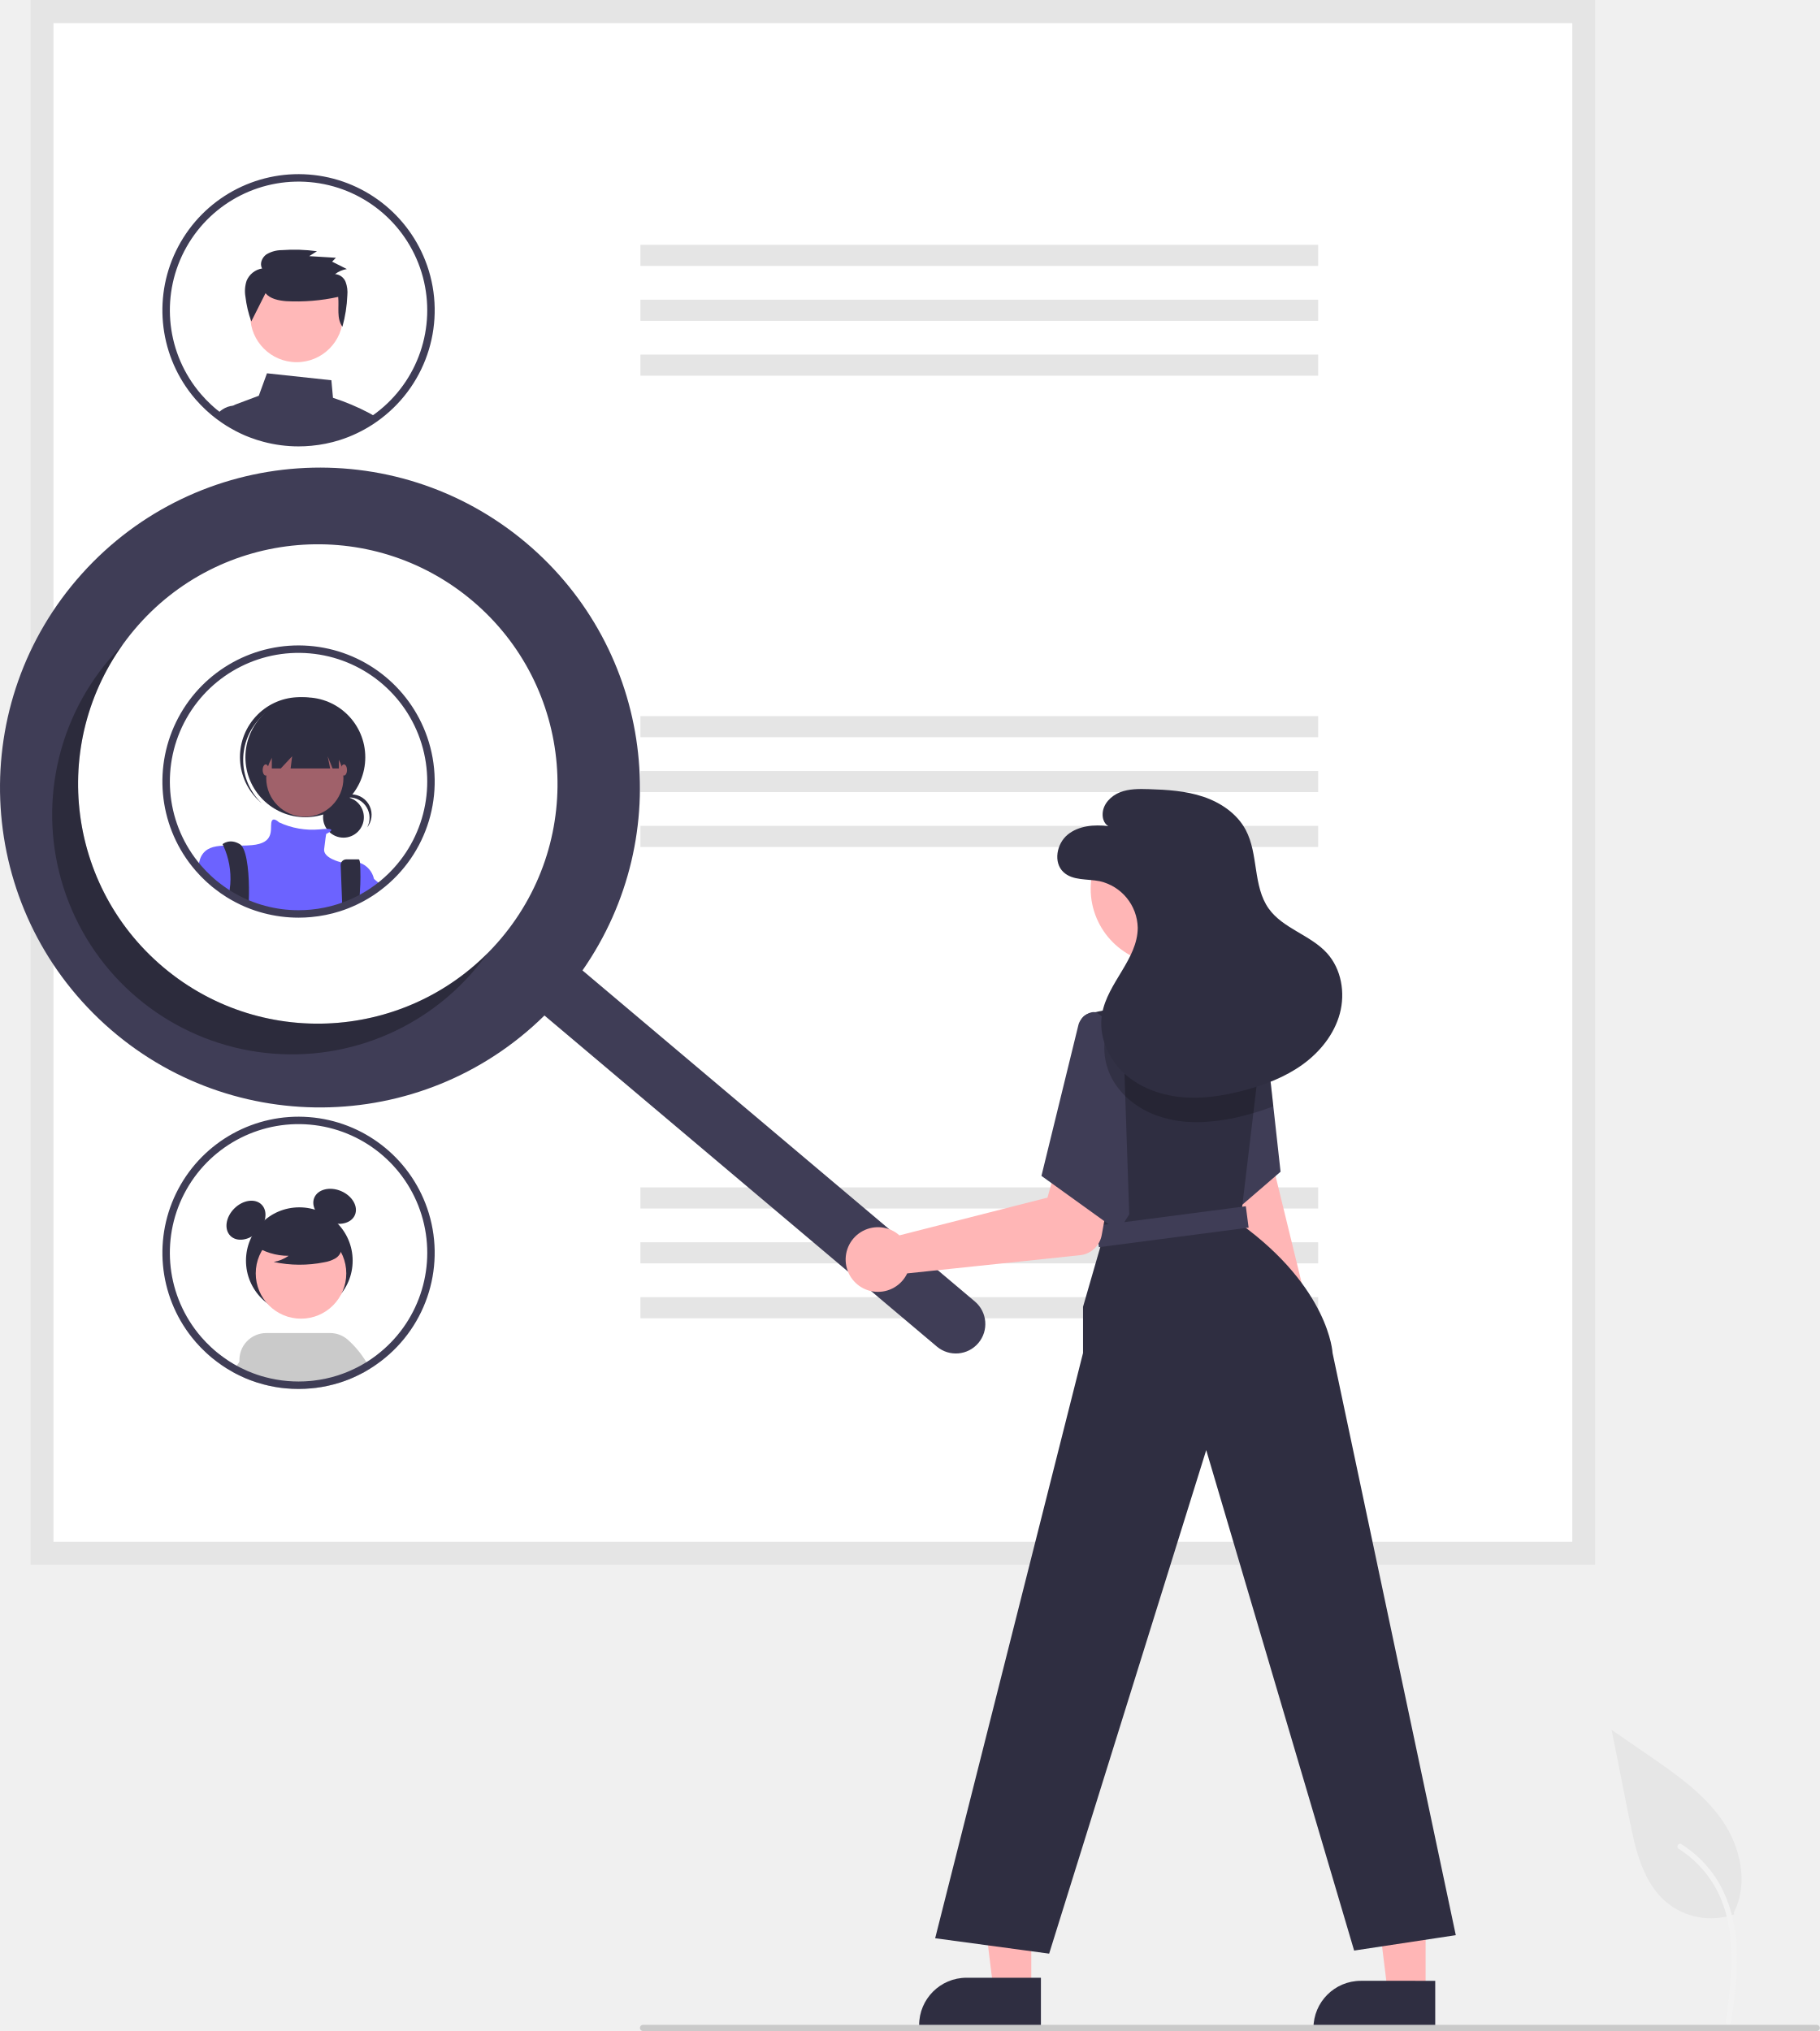
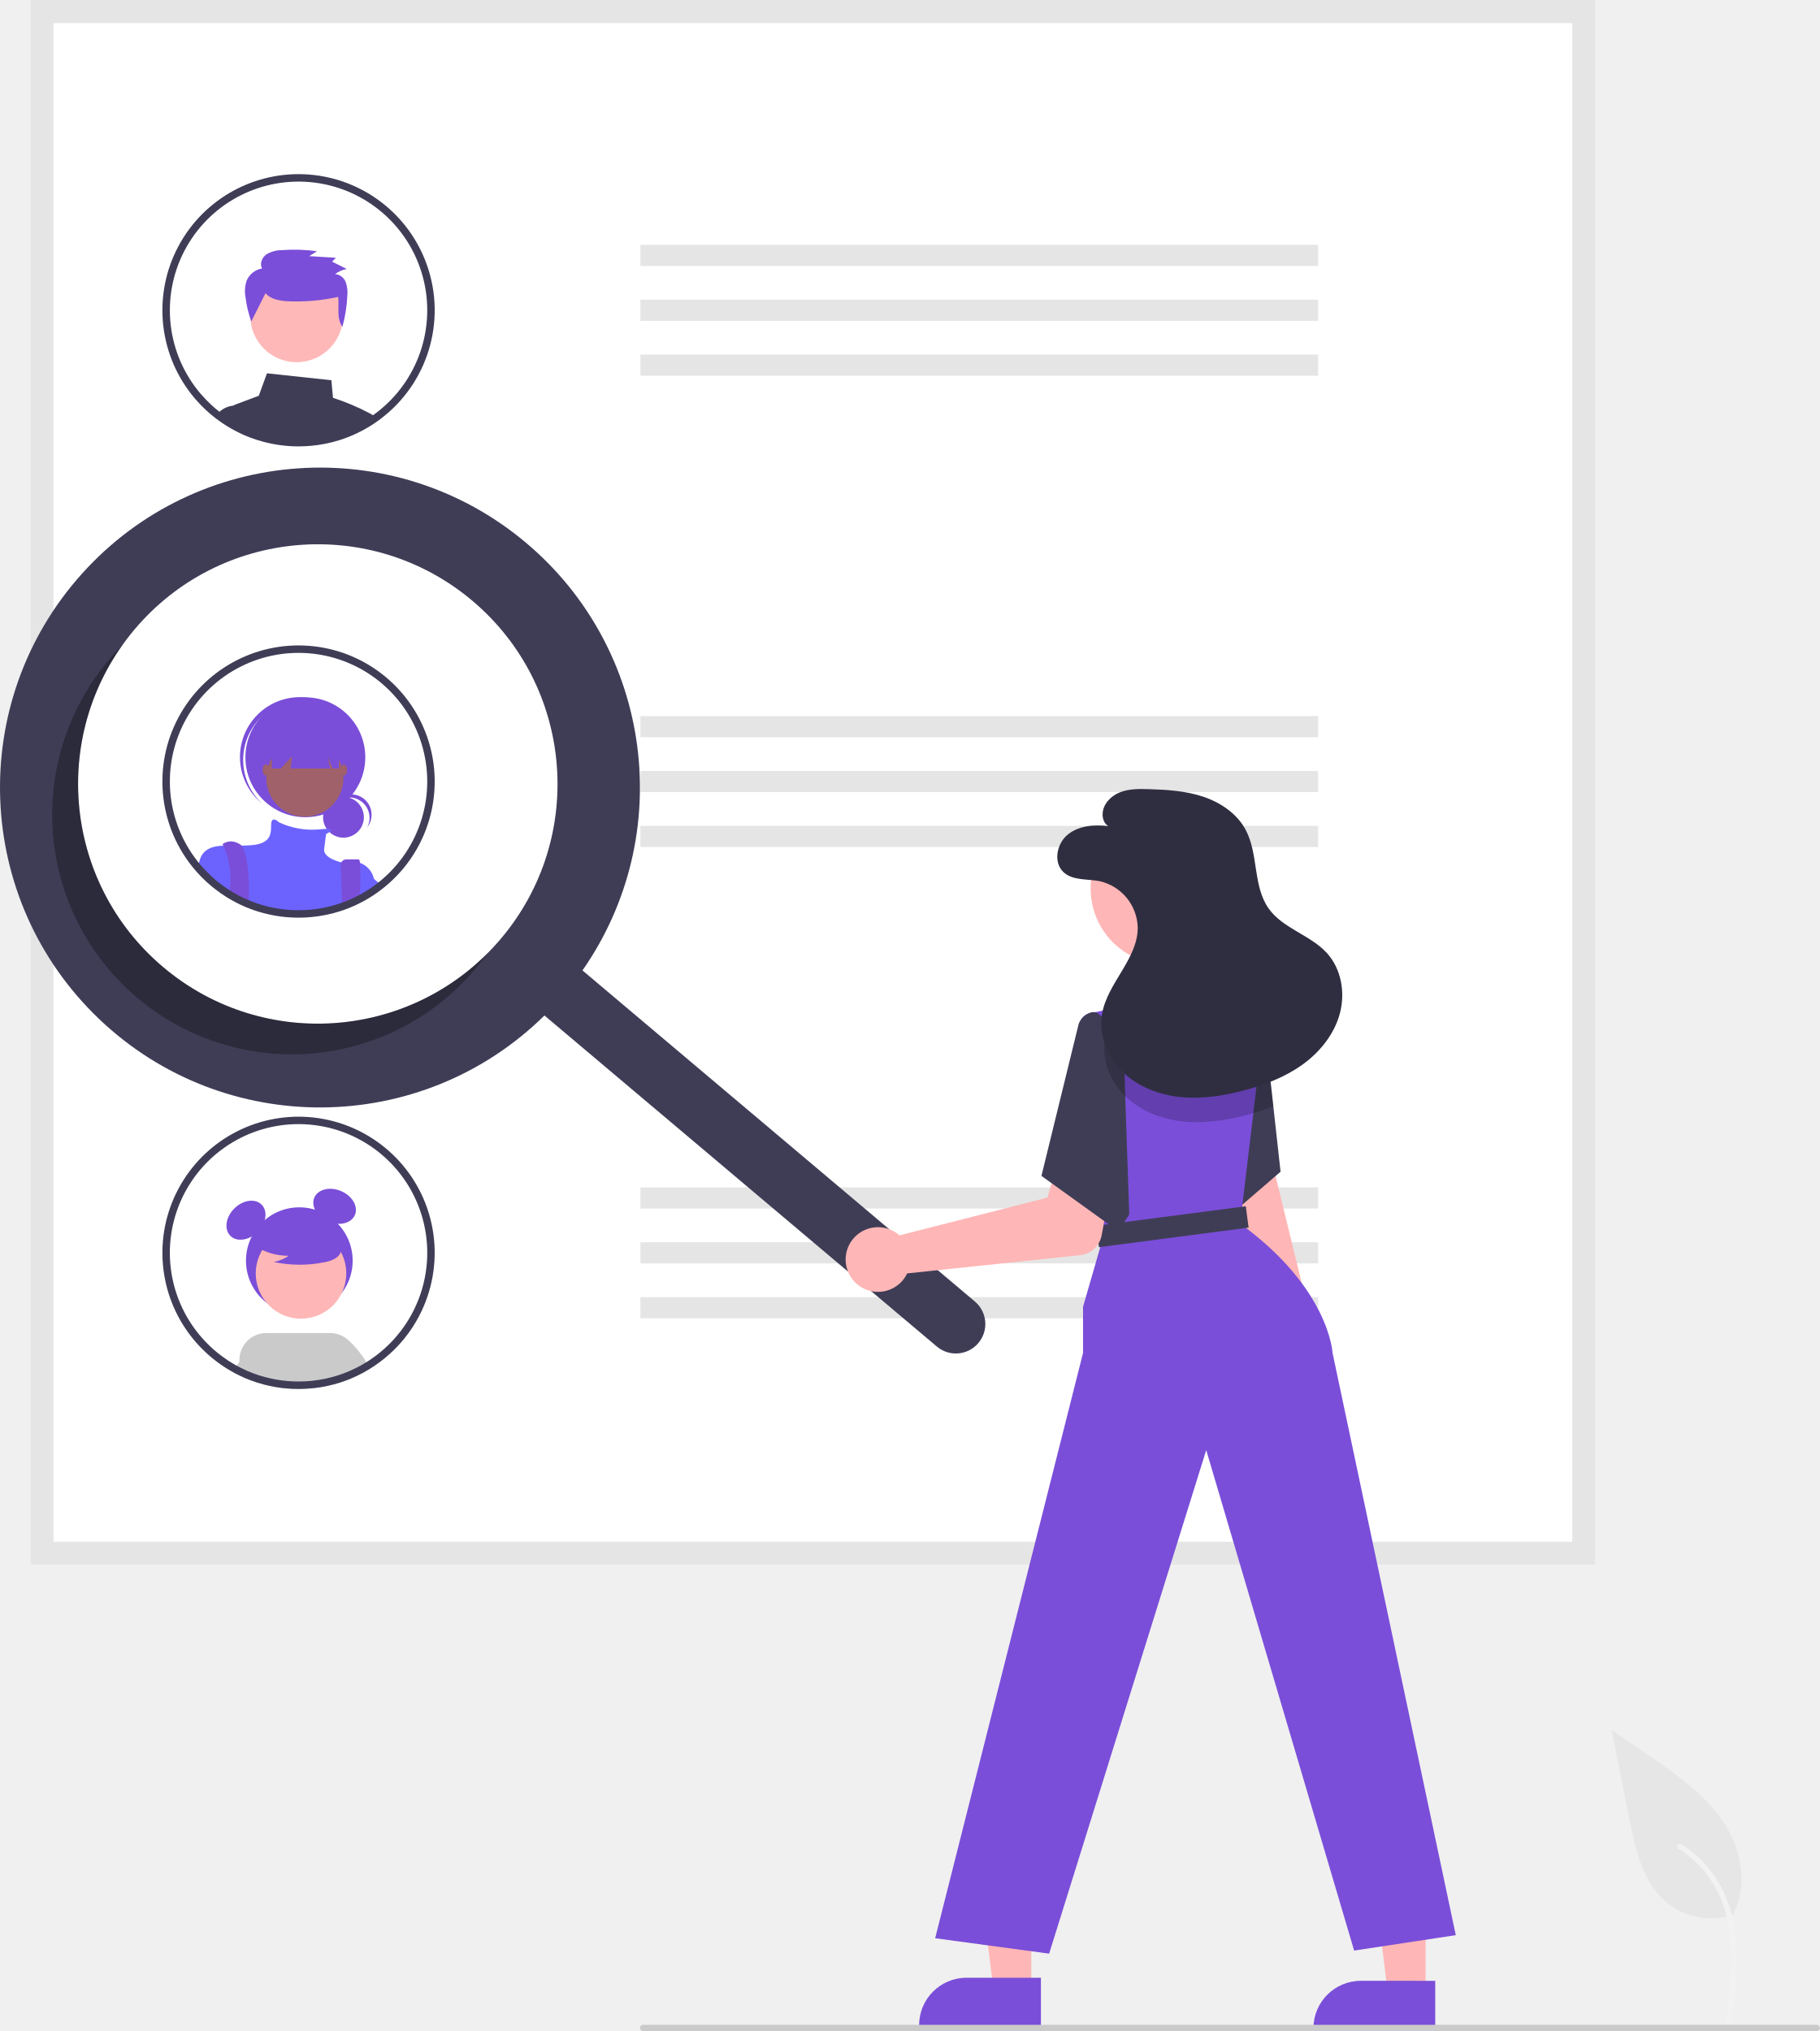
<svg xmlns="http://www.w3.org/2000/svg" data-name="Layer 1" width="590.724" height="659.362" viewBox="0 0 590.724 659.362">
  <path id="e846ef3a-3b5e-448c-8d47-a4173376229f-172" data-name="Path 461" d="M867.573,741.807a22.728,22.728,0,0,1-21.947-3.866c-7.687-6.452-10.1-17.081-12.058-26.924l-5.8-29.112,12.143,8.362c8.733,6.013,17.662,12.219,23.709,20.929s8.686,20.6,3.828,30.024" transform="translate(-304.638 -120.319)" fill="#e6e6e6" />
  <path id="b0167a87-6d3c-4fe1-a02f-2e6974de103a-173" data-name="Path 462" d="M866.535,777.053c1.229-8.953,2.493-18.02,1.631-27.069-.766-8.036-3.217-15.885-8.209-22.321a37.132,37.132,0,0,0-9.527-8.633c-.953-.6-1.829.909-.881,1.507a35.3,35.3,0,0,1,13.963,16.847c3.04,7.732,3.528,16.161,3,24.374-.317,4.967-.988,9.9-1.665,14.83a.9.9,0,0,0,.61,1.074.878.878,0,0,0,1.074-.61Z" transform="translate(-304.638 -120.319)" fill="#f2f2f2" />
  <path d="M822.523,628.353H314.489V120.319H822.523Z" transform="translate(-304.638 -120.319)" fill="#fff" />
  <path d="M822.523,628.353H314.489V120.319H822.523ZM321.995,620.847H815.017V127.825H321.995Z" transform="translate(-304.638 -120.319)" fill="#e5e5e5" />
  <rect x="207.885" y="79.482" width="220" height="6.853" fill="#e5e5e5" />
  <rect x="207.885" y="97.3" width="220" height="6.853" fill="#e5e5e5" />
  <rect x="207.885" y="115.118" width="220" height="6.853" fill="#e5e5e5" />
  <rect x="207.885" y="232.483" width="220" height="6.853" fill="#e5e5e5" />
  <rect x="207.885" y="250.301" width="220" height="6.853" fill="#e5e5e5" />
  <rect x="207.885" y="268.119" width="220" height="6.853" fill="#e5e5e5" />
  <rect x="207.885" y="385.483" width="220" height="6.853" fill="#e5e5e5" />
  <rect x="207.885" y="403.301" width="220" height="6.853" fill="#e5e5e5" />
  <rect x="207.885" y="421.119" width="220" height="6.853" fill="#e5e5e5" />
  <path d="M424.452,254.403a73.485,73.485,0,0,0-11.725-4.934l-.516-5.704-20.911-2.253-2.658,7.29-7.504,2.816a3.653,3.653,0,0,0-.762.397h-.008a3.718,3.718,0,0,0-1.587,2.475,3.801,3.801,0,0,0,.056,1.491l.397,1.626c.571.341,1.158.666,1.745.976l.373.19c.857.444,1.729.865,2.626,1.253.182.079.381.159.563.238.016.008.024.008.04.016.421.175.841.341,1.269.5a41.691,41.691,0,0,0,4.3,1.38,44.214,44.214,0,0,0,11.4,1.491c1.404,0,2.792-.063,4.165-.198a44.039,44.039,0,0,0,9.234-1.864c.008,0,.016-.008.024-.008a43.341,43.341,0,0,0,5.545-2.197c.008-.008.024-.008.032-.016.404-.19.793-.397,1.19-.595l.19-.095c.317-.167.635-.333.952-.508.793-.436,1.571-.896,2.34-1.388.214-.127.421-.262.635-.405.301-.198.603-.405.896-.619C426.015,255.284,425.245,254.832,424.452,254.403Z" transform="translate(-304.638 -120.319)" fill="#3f3d56" />
  <path d="M385.208,257.917l-1.309-5.91h-3.419a.818.818,0,0,0-.103.008h-.008a7.409,7.409,0,0,0-3.443,1.19,7.625,7.625,0,0,0-1.84,1.65c1.015.769,2.07,1.483,3.157,2.166l.048.024c.309.19.627.381.944.563.571.341,1.158.666,1.745.976l.373.19c.857.444,1.729.865,2.626,1.253.182.079.381.159.563.238.016.008.024.008.04.016.421.175.841.341,1.269.5Z" transform="translate(-304.638 -120.319)" fill="#3f3d56" />
  <circle cx="96.297" cy="102.527" r="15.06" fill="#ffb8b8" />
-   <path d="M390.824,215.511c1.559,1.845,4.197,2.366,6.631,2.579a62.454,62.454,0,0,0,16.96-1.385c.345,3.341-.595,6.944,1.373,9.693a44.998,44.998,0,0,0,1.599-10.201,9.764,9.764,0,0,0-.565-4.369,4.018,4.018,0,0,0-3.423-2.524,8.579,8.579,0,0,1,3.827-1.636l-4.782-2.403,1.228-1.261-8.657-.53,2.507-1.593a54.373,54.373,0,0,0-11.391-.36,9.778,9.778,0,0,0-5.038,1.4c-1.429,1.022-2.255,3.054-1.368,4.555a6.613,6.613,0,0,0-5.04,3.999,10.676,10.676,0,0,0-.383,5.132,36.375,36.375,0,0,0,1.907,8.069Z" transform="translate(-304.638 -120.319)" fill="#2f2e41" />
+   <path d="M390.824,215.511c1.559,1.845,4.197,2.366,6.631,2.579a62.454,62.454,0,0,0,16.96-1.385c.345,3.341-.595,6.944,1.373,9.693a44.998,44.998,0,0,0,1.599-10.201,9.764,9.764,0,0,0-.565-4.369,4.018,4.018,0,0,0-3.423-2.524,8.579,8.579,0,0,1,3.827-1.636l-4.782-2.403,1.228-1.261-8.657-.53,2.507-1.593a54.373,54.373,0,0,0-11.391-.36,9.778,9.778,0,0,0-5.038,1.4c-1.429,1.022-2.255,3.054-1.368,4.555a6.613,6.613,0,0,0-5.04,3.999,10.676,10.676,0,0,0-.383,5.132,36.375,36.375,0,0,0,1.907,8.069Z" transform="translate(-304.638 -120.319)" fill="#7a4ed9" />
  <path d="M443.284,206.521a44.193,44.193,0,1,0-76.369,41.98c.397.5.809 1,1.23,1.483.032.032.055.063.087.095a42.863,42.863,0,0,0,3.292,3.395c.302.278.619.563.936.833.603.539,1.222,1.055,1.864,1.547.254.198.5.397.762.587,1.015.769,2.07,1.483,3.157,2.166l.048.024c.309.19.627.381.944.563.571.341,1.158.666,1.745.976l.373.19c.857.444,1.729.865,2.626,1.253.182.079.381.159.563.238.016.008.024.008.04.016.421.175.841.341,1.269.5a41.693,41.693,0,0,0,4.3,1.38,44.214,44.214,0,0,0,11.4,1.491c1.404,0,2.792-.063,4.165-.198a44.039,44.039,0,0,0,9.234-1.864c.008,0,.016-.008.024-.008a43.34,43.34,0,0,0,5.545-2.197c.008-.008.024-.008.032-.016.404-.19.793-.397,1.19-.595l.19-.095c.317-.167.635-.333.952-.508.793-.436,1.571-.896,2.34-1.388.214-.127.421-.262.635-.405.301-.198.603-.405.896-.619.389-.27.777-.547,1.158-.833.119-.087.246-.174.365-.27a44.177,44.177,0,0,0,15.009-49.723ZM426.816,254.316c-.262.206-.531.405-.801.587-.262.198-.523.389-.793.563-.23.167-.46.325-.698.476l-.071.048c-.175.119-.349.23-.524.341q-.988.619-1.999,1.19l-.214.119c-.301.167-.603.325-.904.484-.04.024-.088.04-.127.063l-.048.024c-.381.198-.77.389-1.158.571a38.911,38.911,0,0,1-4.625,1.872c-.206.071-.413.143-.619.206a41.61,41.61,0,0,1-8.742,1.777c-1.301.119-2.618.182-3.943.182a41.211,41.211,0,0,1-10.781-1.412,39.172,39.172,0,0,1-5.291-1.793c-.088-.04-.183-.071-.27-.111-.095-.04-.182-.071-.27-.111-.095-.04-.182-.079-.278-.127-.746-.325-1.484-.682-2.205-1.055l-.349-.182c-.881-.46-1.745-.952-2.586-1.476-.246-.151-.5-.309-.738-.476-.063-.04-.119-.079-.182-.119-.563-.373-1.126-.762-1.674-1.166-.373-.278-.746-.555-1.111-.841-.611-.46-1.198-.952-1.769-1.46-.301-.254-.595-.531-.88-.793a40.306,40.306,0,0,1-3.189-3.3c-.333-.381-.658-.762-.968-1.158a3.022,3.022,0,0,1-.198-.246,41.773,41.773,0,1,1,58.005,7.322Z" transform="translate(-304.638 -120.319)" fill="#3f3d56" />
  <path d="M443.285,359.521a44.193,44.193,0,1,0-76.369,41.98c.397.5.809 1,1.229,1.483.032.032.055.063.087.095a42.945,42.945,0,0,0,3.292,3.395c.301.278.619.563.936.833.603.539,1.222,1.055,1.864,1.547a43.451,43.451,0,0,0,3.919,2.753l.048.024c.88.547,1.777,1.055,2.689,1.539l.373.19c.857.444,1.729.865,2.626,1.253.182.079.381.159.563.238.016.008.024.008.04.016a42.929,42.929,0,0,0,5.569,1.88,44.211,44.211,0,0,0,11.399,1.491c1.404,0,2.792-.063,4.165-.198a44.034,44.034,0,0,0,9.234-1.864c.008,0,.016-.008.024-.008a43.317,43.317,0,0,0,5.545-2.197c.008-.008.024-.008.032-.016.404-.19.793-.397,1.19-.595l.191-.095c.317-.167.634-.333.952-.508.793-.436,1.571-.896,2.34-1.388.214-.127.42-.262.634-.405.698-.46,1.388-.952,2.054-1.452.119-.087.246-.174.365-.27a44.179,44.179,0,0,0,15.009-49.723Z" transform="translate(-304.638 -120.319)" fill="#fff" />
-   <circle id="f2095780-2301-4cc1-9693-3d089d317ca1" data-name="Ellipse 188" cx="111.495" cy="265.321" r="6.623" fill="#2f2e41" />
-   <path id="fe36a822-bf42-420c-ba8a-fcca90365ca6-174" data-name="Path 969" d="M417.979,379.199a6.624,6.624,0,0,1,5.831,9.767,6.622,6.622,0,1,0-11.001-7.276,6.607,6.607,0,0,1,5.171-2.491Z" transform="translate(-304.638 -120.319)" fill="#2f2e41" />
-   <circle id="e26e4994-e49f-47aa-919e-dc7dee2cb7c3" data-name="Ellipse 189" cx="99.119" cy="245.851" r="19.456" fill="#2f2e41" />
-   <path id="ac420ffb-80fa-461b-bc18-228b12874f63-175" data-name="Path 970" d="M388.487,354.099a19.453,19.453,0,0,1,26.964-2.04c-.159-.151-.317-.304-.482-.451a19.456,19.456,0,0,0-25.964,28.983q.055.05.111.099c.165.147.335.286.504.426a19.453,19.453,0,0,1-1.132-27.017Z" transform="translate(-304.638 -120.319)" fill="#2f2e41" />
+   <circle id="f2095780-2301-4cc1-9693-3d089d317ca1" data-name="Ellipse 188" cx="111.495" cy="265.321" r="6.623" fill="#7a4ed9" />
+   <path id="fe36a822-bf42-420c-ba8a-fcca90365ca6-174" data-name="Path 969" d="M417.979,379.199a6.624,6.624,0,0,1,5.831,9.767,6.622,6.622,0,1,0-11.001-7.276,6.607,6.607,0,0,1,5.171-2.491Z" transform="translate(-304.638 -120.319)" fill="#7a4ed9" />
+   <circle id="e26e4994-e49f-47aa-919e-dc7dee2cb7c3" data-name="Ellipse 189" cx="99.119" cy="245.851" r="19.456" fill="#7a4ed9" />
+   <path id="ac420ffb-80fa-461b-bc18-228b12874f63-175" data-name="Path 970" d="M388.487,354.099a19.453,19.453,0,0,1,26.964-2.04c-.159-.151-.317-.304-.482-.451a19.456,19.456,0,0,0-25.964,28.983q.055.05.111.099c.165.147.335.286.504.426a19.453,19.453,0,0,1-1.132-27.017Z" transform="translate(-304.638 -120.319)" fill="#7a4ed9" />
  <circle id="a12696bc-31d6-40e2-aafc-0c11595f0891" data-name="Ellipse 190" cx="98.954" cy="252.611" r="12.531" fill="#a0616a" />
  <path d="M426.015,405.579v4.204c-.77.492-1.547.952-2.34,1.388-.317.174-.634.341-.952.508l-.191.095c-.397.198-.786.405-1.19.595-.008.008-.024.008-.032.016a43.317,43.317,0,0,1-5.545,2.197c-.008,0-.015.008-.024.008a44.034,44.034,0,0,1-9.234,1.864c-1.372.135-2.761.198-4.165.198a44.211,44.211,0,0,1-11.399-1.491,42.929,42.929,0,0,1-5.569-1.88c-.016-.008-.024-.008-.04-.016-.182-.079-.381-.159-.563-.238-.896-.389-1.769-.809-2.626-1.253l-.373-.19c-.913-.484-1.809-.992-2.689-1.539l-.048-.024a43.451,43.451,0,0,1-3.919-2.753c-.643-.492-1.261-1.007-1.864-1.547-.317-.27-.634-.555-.936-.833a42.947,42.947,0,0,1-3.292-3.395,16.049,16.049,0,0,1,.603-2.435l.008-.008a3.562,3.562,0,0,1,.167-.397,3.164,3.164,0,0,1,.151-.333c1.42-2.657,3.99-3.316,7.179-3.459,1.801-.079,3.792.008,5.894-.016,1.111-.008,2.261-.048,3.411-.151,7.258-.658,5.942-4.942,6.267-7.251.325-2.237,2.34-.301,2.475-.174l.008.008a25.6,25.6,0,0,0,13.169,2.308c.777-.095,1.555-.151,2.332-.174,2.047-.024,1.602.563.897,1.047a8.872,8.872,0,0,1-1.071.603s-.325,1.983-.658,4.95c-.317,2.84,5.125,4.173,5.577,4.276a.048.048,0,0,0,.032.008,10.926,10.926,0,0,1,6.037.159h.008A7.154,7.154,0,0,1,426.015,405.579Z" transform="translate(-304.638 -120.319)" fill="#6c63ff" />
-   <path d="M385.454,410.68c0,.587-.015,1.15-.04,1.682-.008.317-.024.627-.04.92-.016-.008-.024-.008-.04-.016-.182-.079-.381-.159-.563-.238-.896-.389-1.769-.809-2.626-1.253l-.373-.19c-.913-.484-1.809-.992-2.689-1.539.024-.278.064-.555.103-.833.087-.611.159-1.23.206-1.84a25.531,25.531,0,0,0-2.261-12.502v-.008c-.159-.317-.254-.492-.254-.492s2.308-1.983,5.6,0a1.981,1.981,0,0,1,.548.476C385.01,397.186,385.549,405.055,385.454,410.68Z" transform="translate(-304.638 -120.319)" fill="#2f2e41" />
-   <path d="M421.477,409.601c-.032.888-.079,1.817-.135,2.761v.008c-.008.008-.024.008-.032.016a43.317,43.317,0,0,1-5.545,2.197c-.008,0-.015.008-.024.008l-.087-2.229-.008-.294-.42-10.852a1.821,1.821,0,0,1,1.817-1.904h4.022c.198,0,.341.405.437,1.134v.008A68.744,68.744,0,0,1,421.477,409.601Z" transform="translate(-304.638 -120.319)" fill="#2f2e41" />
-   <path id="e6a5f050-bb79-4898-9f1b-a16710d0980e-176" data-name="Path 975" d="M392.874,357.267v12.534h2.902l3.693-3.957-.494,3.957h12.827l-.793-3.957,1.587,3.957h2.045V357.267Z" transform="translate(-304.638 -120.319)" fill="#2f2e41" />
+   <path d="M385.454,410.68c0,.587-.015,1.15-.04,1.682-.008.317-.024.627-.04.92-.016-.008-.024-.008-.04-.016-.182-.079-.381-.159-.563-.238-.896-.389-1.769-.809-2.626-1.253l-.373-.19c-.913-.484-1.809-.992-2.689-1.539.024-.278.064-.555.103-.833.087-.611.159-1.23.206-1.84a25.531,25.531,0,0,0-2.261-12.502v-.008c-.159-.317-.254-.492-.254-.492s2.308-1.983,5.6,0a1.981,1.981,0,0,1,.548.476C385.01,397.186,385.549,405.055,385.454,410.68Z" transform="translate(-304.638 -120.319)" fill="#7a4ed9" />
+   <path d="M421.477,409.601c-.032.888-.079,1.817-.135,2.761v.008c-.008.008-.024.008-.032.016a43.317,43.317,0,0,1-5.545,2.197c-.008,0-.015.008-.024.008l-.087-2.229-.008-.294-.42-10.852a1.821,1.821,0,0,1,1.817-1.904h4.022c.198,0,.341.405.437,1.134v.008A68.744,68.744,0,0,1,421.477,409.601Z" transform="translate(-304.638 -120.319)" fill="#7a4ed9" />
+   <path id="e6a5f050-bb79-4898-9f1b-a16710d0980e-176" data-name="Path 975" d="M392.874,357.267v12.534h2.902l3.693-3.957-.494,3.957h12.827l-.793-3.957,1.587,3.957h2.045V357.267Z" transform="translate(-304.638 -120.319)" fill="#7a4ed9" />
  <ellipse id="bcc9b546-fa99-40e5-8b80-3cc98cb6450e" data-name="Ellipse 191" cx="86.258" cy="249.974" rx="0.989" ry="1.813" fill="#a0616a" />
  <ellipse id="aac24dc1-8688-403d-884a-09279027a7ab" data-name="Ellipse 192" cx="111.65" cy="249.974" rx="0.989" ry="1.813" fill="#a0616a" />
  <path d="M428.704,407.927c-.666.5-1.356.992-2.054,1.452-.214.143-.42.278-.634.405-.77.492-1.547.952-2.34,1.388-.317.174-.634.341-.952.508v-8.742s1.269,1.015,3.292,2.705c.254.214.516.436.793.674C427.395,406.809,428.03,407.348,428.704,407.927Z" transform="translate(-304.638 -120.319)" fill="#6c63ff" />
  <path d="M443.285,359.521a44.193,44.193,0,1,0-76.369,41.98c.397.5.809 1,1.229,1.483.032.032.055.063.087.095a42.945,42.945,0,0,0,3.292,3.395c.301.278.619.563.936.833.603.539,1.222,1.055,1.864,1.547a43.451,43.451,0,0,0,3.919,2.753l.048.024c.88.547,1.777,1.055,2.689,1.539l.373.19c.857.444,1.729.865,2.626,1.253.182.079.381.159.563.238.016.008.024.008.04.016a42.929,42.929,0,0,0,5.569,1.88,44.211,44.211,0,0,0,11.399,1.491c1.404,0,2.792-.063,4.165-.198a44.034,44.034,0,0,0,9.234-1.864c.008,0,.016-.008.024-.008a43.317,43.317,0,0,0,5.545-2.197c.008-.008.024-.008.032-.016.404-.19.793-.397,1.19-.595l.191-.095c.317-.167.634-.333.952-.508.793-.436,1.571-.896,2.34-1.388.214-.127.42-.262.634-.405.698-.46,1.388-.952,2.054-1.452.119-.087.246-.174.365-.27a44.179,44.179,0,0,0,15.009-49.723Zm-16.469,47.795c-.262.206-.531.405-.801.587-.262.198-.524.389-.793.563-.23.167-.46.325-.698.476-.198.135-.397.262-.595.389q-.987.619-1.999,1.19l-.215.119c-.301.167-.603.325-.904.484-.04.024-.088.04-.127.063l-.048.024c-.381.198-.769.389-1.158.571a38.893,38.893,0,0,1-4.625,1.872c-.206.071-.413.143-.619.206a41.612,41.612,0,0,1-8.742,1.777c-1.301.119-2.618.182-3.943.182a41.213,41.213,0,0,1-10.781-1.412,39.181,39.181,0,0,1-5.291-1.793c-.182-.071-.365-.151-.54-.222-.095-.04-.182-.079-.278-.127-.746-.325-1.483-.682-2.205-1.055l-.349-.182c-.88-.46-1.745-.952-2.586-1.475-.309-.19-.619-.389-.92-.595-.952-.627-1.88-1.301-2.785-2.007-.611-.46-1.198-.952-1.769-1.46-.301-.254-.595-.531-.88-.793a40.363,40.363,0,0,1-3.189-3.3c-.333-.381-.658-.762-.968-1.158a3.015,3.015,0,0,1-.198-.246,41.773,41.773,0,1,1,58.005,7.322Z" transform="translate(-304.638 -120.319)" fill="#3f3d56" />
-   <circle cx="97.161" cy="409.276" r="17.315" fill="#2f2e41" />
-   <ellipse cx="384.485" cy="516.46" rx="7.165" ry="5.373" transform="translate(-557.2175 302.8206) rotate(-45)" fill="#2f2e41" />
-   <ellipse cx="413.257" cy="511.947" rx="5.373" ry="7.165" transform="translate(-524.5119 570.5585) rotate(-66.86956)" fill="#2f2e41" />
+   <circle cx="97.161" cy="409.276" r="17.315" fill="#7a4ed9" />
+   <ellipse cx="384.485" cy="516.46" rx="7.165" ry="5.373" transform="translate(-557.2175 302.8206) rotate(-45)" fill="#7a4ed9" />
+   <ellipse cx="413.257" cy="511.947" rx="5.373" ry="7.165" transform="translate(-524.5119 570.5585) rotate(-66.86956)" fill="#7a4ed9" />
  <path d="M422.51,563.181l-2.04-3.21a8.007,8.007,0,0,0-14.64,6.49l.58,2.08.66,2.36a45.21,45.21,0,0,0,7.88-1.72.034.034,0,0,0,.02-.01,42.148,42.148,0,0,0,5.55-2.2c.01-.01.02-.01.03-.02.4-.19.79-.39,1.19-.59a1.735,1.735,0,0,0,.19-.1c.32-.16.64-.33.95-.5q.48-.255.93-.54Z" transform="translate(-304.638 -120.319)" fill="#cacaca" />
  <circle cx="97.711" cy="413.41" r="14.695" fill="#ffb6b6" />
  <path d="M423.57,562.551a31.785,31.785,0,0,0-5.97-7.24,8.729,8.729,0,0,0-5.82-2.22h-20.7a8.724,8.724,0,0,0-8.71,9.28,8.937,8.937,0,0,0,.36,1.98,9.397,9.397,0,0,0,.55,1.36l1.02,2.04c.08.03.16.07.24.1.02.01.03.01.04.02.42.17.84.34,1.27.5a41.349,41.349,0,0,0,4.3,1.38,43.328,43.328,0,0,0,7.16,1.29c1.41.13,2.82.2,4.24.2,1.41,0,2.79-.07,4.17-.2.45-.04.9-.09,1.35-.14a45.21,45.21,0,0,0,7.88-1.72.034.034,0,0,0,.02-.01,42.148,42.148,0,0,0,5.55-2.2c.01-.01.02-.01.03-.02.4-.19.79-.39,1.19-.59a1.735,1.735,0,0,0,.19-.1c.32-.16.64-.33.95-.5q.48-.255.93-.54c.32-.17.62-.36.93-.55C424.36,563.921,423.97,563.221,423.57,562.551Z" transform="translate(-304.638 -120.319)" fill="#cacaca" />
  <path d="M394.83,555.771a8.001,8.001,0,0,0-10.62,3.82l-1.84,2.78-.88,1.33-1.34,2.02c.28.15.55.3.83.45l.37.19c.86.44,1.73.86,2.63,1.25.1.05.21.09.32.14.08.03.16.07.24.1.02.01.03.01.04.02.42.17.84.34,1.27.5a41.349,41.349,0,0,0,4.3,1.38,43.328,43.328,0,0,0,7.16,1.29l.7-2.37.68-2.26A8.013,8.013,0,0,0,394.83,555.771Z" transform="translate(-304.638 -120.319)" fill="#cacaca" />
-   <path d="M386.908,524.486a19.986,19.986,0,0,0,11.422,3.53,12.248,12.248,0,0,1-4.854,1.997,40.3,40.3,0,0,0,16.461.092,10.654,10.654,0,0,0,3.446-1.184,4.361,4.361,0,0,0,2.127-2.845c.361-2.063-1.247-3.938-2.917-5.201a21.519,21.519,0,0,0-18.083-3.613A9.903,9.903,0,0,0,389.154,520.289a4.879,4.879,0,0,0-.451,5.794Z" transform="translate(-304.638 -120.319)" fill="#2f2e41" />
+   <path d="M386.908,524.486a19.986,19.986,0,0,0,11.422,3.53,12.248,12.248,0,0,1-4.854,1.997,40.3,40.3,0,0,0,16.461.092,10.654,10.654,0,0,0,3.446-1.184,4.361,4.361,0,0,0,2.127-2.845c.361-2.063-1.247-3.938-2.917-5.201a21.519,21.519,0,0,0-18.083-3.613A9.903,9.903,0,0,0,389.154,520.289a4.879,4.879,0,0,0-.451,5.794Z" transform="translate(-304.638 -120.319)" fill="#7a4ed9" />
  <path d="M443.29,512.521a44.194,44.194,0,1,0-76.37,41.98c.39.5.81,1,1.23,1.48a.825.825,0,0,0,.08.1,42.154,42.154,0,0,0,3.3,3.39c.3.28.61.57.93.84.6.54,1.22,1.05,1.87,1.54.25.2.5.4.76.59,1.01.77,2.07,1.48,3.15,2.17a.075.075,0,0,1,.05.02c.31.19.63.38.95.56.3.18.61.36.91.53.28.15.55.3.83.45l.37.19c.86.44,1.73.86,2.63,1.25.1.05.21.09.32.14.08.03.16.07.24.1.02.01.03.01.04.02.42.17.84.34,1.27.5a41.349,41.349,0,0,0,4.3,1.38,43.328,43.328,0,0,0,7.16,1.29c1.41.13,2.82.2,4.24.2,1.41,0,2.79-.07,4.17-.2.45-.04.9-.09,1.35-.14a45.21,45.21,0,0,0,7.88-1.72.034.034,0,0,0,.02-.01,42.148,42.148,0,0,0,5.55-2.2c.01-.01.02-.01.03-.02.4-.19.79-.39,1.19-.59a1.735,1.735,0,0,0,.19-.1c.32-.16.64-.33.95-.5q.48-.255.93-.54c.32-.17.62-.36.93-.55q.24-.15.48-.3c.22-.13.42-.26.64-.41.3-.19.6-.4.89-.61.39-.27.78-.55,1.16-.84a4.34,4.34,0,0,0,.37-.27,44.221,44.221,0,0,0,15.01-49.72Zm-16.47,47.79c-.26.21-.53.41-.8.59-.271.2-.53.39-.8.57-.23.16-.46.32-.7.47a.438.438,0,0,1-.07.05c-.17.12-.35.23-.52.34-.12.07-.24.15-.36.22-.35.22-.7.43-1.06.63-.19.12-.39.23-.58.34-.07.04-.14.08-.21.12-.31.17-.61.32-.91.48-.04.03-.09.04-.12.07a.078.078,0,0,0-.05.02c-.38.2-.77.39-1.16.57a38.611,38.611,0,0,1-4.63,1.87c-.2.07-.41.15-.61.21a41.848,41.848,0,0,1-7.83,1.68c-.3.04-.61.07-.92.1-1.3.12-2.61.18-3.94.18-1.18,0-2.37-.05-3.54-.15a41.231,41.231,0,0,1-7.24-1.26,38.302,38.302,0,0,1-5.29-1.8c-.09-.04-.18-.07-.27-.11-.1-.04-.18-.07-.27-.11-.1-.04-.18-.08-.28-.13-.65-.28-1.3-.59-1.93-.91-.09-.05-.18-.09-.27-.14l-.35-.18c-.21-.11-.42-.22-.62-.33-.67-.36-1.33-.75-1.97-1.15-.24-.15-.5-.31-.74-.47l-.18-.12c-.56-.38-1.12-.76-1.67-1.17-.37-.28-.75-.55-1.11-.84-.61-.46-1.2-.95-1.77-1.46-.3-.25-.6-.53-.88-.79a39.675,39.675,0,0,1-3.19-3.3c-.33-.38-.66-.76-.97-1.16-.07-.08-.13-.16-.2-.25a41.778,41.778,0,1,1,58.01,7.32Z" transform="translate(-304.638 -120.319)" fill="#3f3d56" />
  <path d="M475.484,296.608a103.863,103.863,0,1,0,5.889,153.389l127.4,107.5A9.571,9.571,0,0,0,621.131,542.879l-.014-.012L493.717,435.367A103.869,103.869,0,0,0,475.484,296.608Zm-8.213,128.408a77.815,77.815,0,1,1-9.29-109.654l0,0A77.815,77.815,0,0,1,467.271,425.016Z" transform="translate(-304.638 -120.319)" fill="#3f3d56" />
  <path d="M357.617,434.306A77.819,77.819,0,0,1,344.413,329.697q-2.232,2.248-4.315,4.708A77.815,77.815,0,1,0,459.041,434.769q2.078-2.463,3.915-5.045A77.819,77.819,0,0,1,357.617,434.306Z" transform="translate(-304.638 -120.319)" opacity="0.3" style="isolation:isolate" />
  <path d="M732.323,561.516a10.743,10.743,0,0,0-3.069-16.184l-23.222-95.049-16.941,5.408,25.076,94.4a10.801,10.801,0,0,0,18.156,11.425Z" transform="translate(-304.638 -120.319)" fill="#ffb6b6" />
  <polygon points="415.682 380.399 403.302 391.079 385.982 406.01 378.332 366.87 377.532 362.8 376.902 359.57 394.452 329 409.082 329.839 410.082 329.899 410.102 330.12 410.332 332.17 413.332 359.149 413.402 359.8 415.682 380.399" fill="#3f3d56" />
  <polygon points="334.763 646.074 322.504 646.073 316.671 598.785 334.766 598.786 334.763 646.074" fill="#ffb6b6" />
-   <path d="M642.528,778.277l-39.531-.001v-.5a15.387,15.387,0,0,1,15.386-15.386h.001l24.144.001Z" transform="translate(-304.638 -120.319)" fill="#2f2e41" />
+   <path d="M642.528,778.277l-39.531-.001v-.5a15.387,15.387,0,0,1,15.386-15.386h.001l24.144.001Z" transform="translate(-304.638 -120.319)" fill="#7a4ed9" />
  <polygon points="462.763 647.074 450.504 647.073 444.671 599.785 462.766 599.786 462.763 647.074" fill="#ffb6b6" />
-   <path d="M770.528,779.277l-39.531-.001v-.5a15.387,15.387,0,0,1,15.386-15.386h.001l24.144.001Z" transform="translate(-304.638 -120.319)" fill="#2f2e41" />
-   <path d="M777.2,748.569l-33,5-48.01-162.48-50.99,163.48-37-5,48-190v-15l6.5-22.5-.68-6.09-4.73-42.59-2.05-18.47-.133-1.193a4.056,4.056,0,0,1,3.193-4.417h0l15.4-3.24H698.87l14.85,4.09,1.02.28.46.13-.23,1.92-3.48,29.18-.19,1.6-3.36,28.13-.74,6.17c29,21,30,42,30,42Z" transform="translate(-304.638 -120.319)" fill="#2f2e41" />
+   <path d="M770.528,779.277l-39.531-.001v-.5a15.387,15.387,0,0,1,15.386-15.386h.001l24.144.001Z" transform="translate(-304.638 -120.319)" fill="#7a4ed9" />
+   <path d="M777.2,748.569l-33,5-48.01-162.48-50.99,163.48-37-5,48-190v-15l6.5-22.5-.68-6.09-4.73-42.59-2.05-18.47-.133-1.193a4.056,4.056,0,0,1,3.193-4.417h0l15.4-3.24H698.87l14.85,4.09,1.02.28.46.13-.23,1.92-3.48,29.18-.19,1.6-3.36,28.13-.74,6.17c29,21,30,42,30,42Z" transform="translate(-304.638 -120.319)" fill="#7a4ed9" />
  <circle cx="378.605" cy="288.537" r="24.561" fill="#ffb6b6" />
  <rect x="660.7" y="515.069" width="49" height="7" transform="matrix(0.99156, -0.12967, 0.12967, 0.99156, -366.097, -27.08894)" fill="#3f3d56" />
  <path d="M595.282,520.371a10.527,10.527,0,0,1,1.316,1.007l48.056-12.251,3.278-11.593,18.143,2.661-3.809,21.088a8,8,0,0,1-7.035,6.534l-56.111,5.909a10.497,10.497,0,1,1-3.839-13.355Z" transform="translate(-304.638 -120.319)" fill="#ffb6b6" />
  <path d="M669.2,455.569l-8.5-6.5c-2.298-.872-5.447,1.605-6,4l-12,49,25,18,3.5-5.5Z" transform="translate(-304.638 -120.319)" fill="#3f3d56" />
  <g opacity="0.2">
    <path d="M717.97,479.468a67.679,67.679,0,0,1-6.48,2.2c-.7.21-1.42.41-2.13.6a66.019,66.019,0,0,1-14.34,2.32,45.14,45.14,0,0,1-6.26-.17,35.243,35.243,0,0,1-6.59-1.3c-.07-.02-.15-.04-.22-.06a28.906,28.906,0,0,1-11.95-6.79,23.561,23.561,0,0,1-2.11-2.35,21.239,21.239,0,0,1-4.56-16.53,14.156,14.156,0,0,1,.34-1.57,25.108,25.108,0,0,1,1.49-4.1c.27-.62.57-1.23.89-1.83l11.3-3.82h21.52l14.85,4.09,1,.06.02.22.46.13-.23,1.92Z" transform="translate(-304.638 -120.319)" />
  </g>
  <path d="M664.423,388.522c-4.593-.563-9.634-.165-13.214,2.767s-4.736,9.028-1.346,12.178c3.001,2.789,7.693,2.133,11.713,2.926a15.854,15.854,0,0,1,12.384,15.157c-.06,10.174-9.824,17.879-11.578,27.901-1.197,6.84,1.688,14.038,6.675,18.87s11.843,7.443,18.751,8.15,13.893-.373,20.606-2.148c6.741-1.782,13.378-4.311,19.034-8.388s10.293-9.826,12.109-16.558.512-14.451-4.168-19.62c-5.359-5.919-14.274-7.954-18.91-14.456-5.196-7.288-3.274-17.666-7.479-25.567-2.808-5.275-8.125-8.873-13.792-10.769s-11.719-2.27-17.692-2.453c-3.14-.096-6.375-.129-9.3,1.016s-5.496,3.753-5.648,6.891S664.423,388.522,664.423,388.522Z" transform="translate(-304.638 -120.319)" fill="#2f2e41" />
  <path d="M894.362,779.681h-381a1,1,0,0,1,0-2h381a1,1,0,0,1,0,2Z" transform="translate(-304.638 -120.319)" fill="#cacaca" />
</svg>
